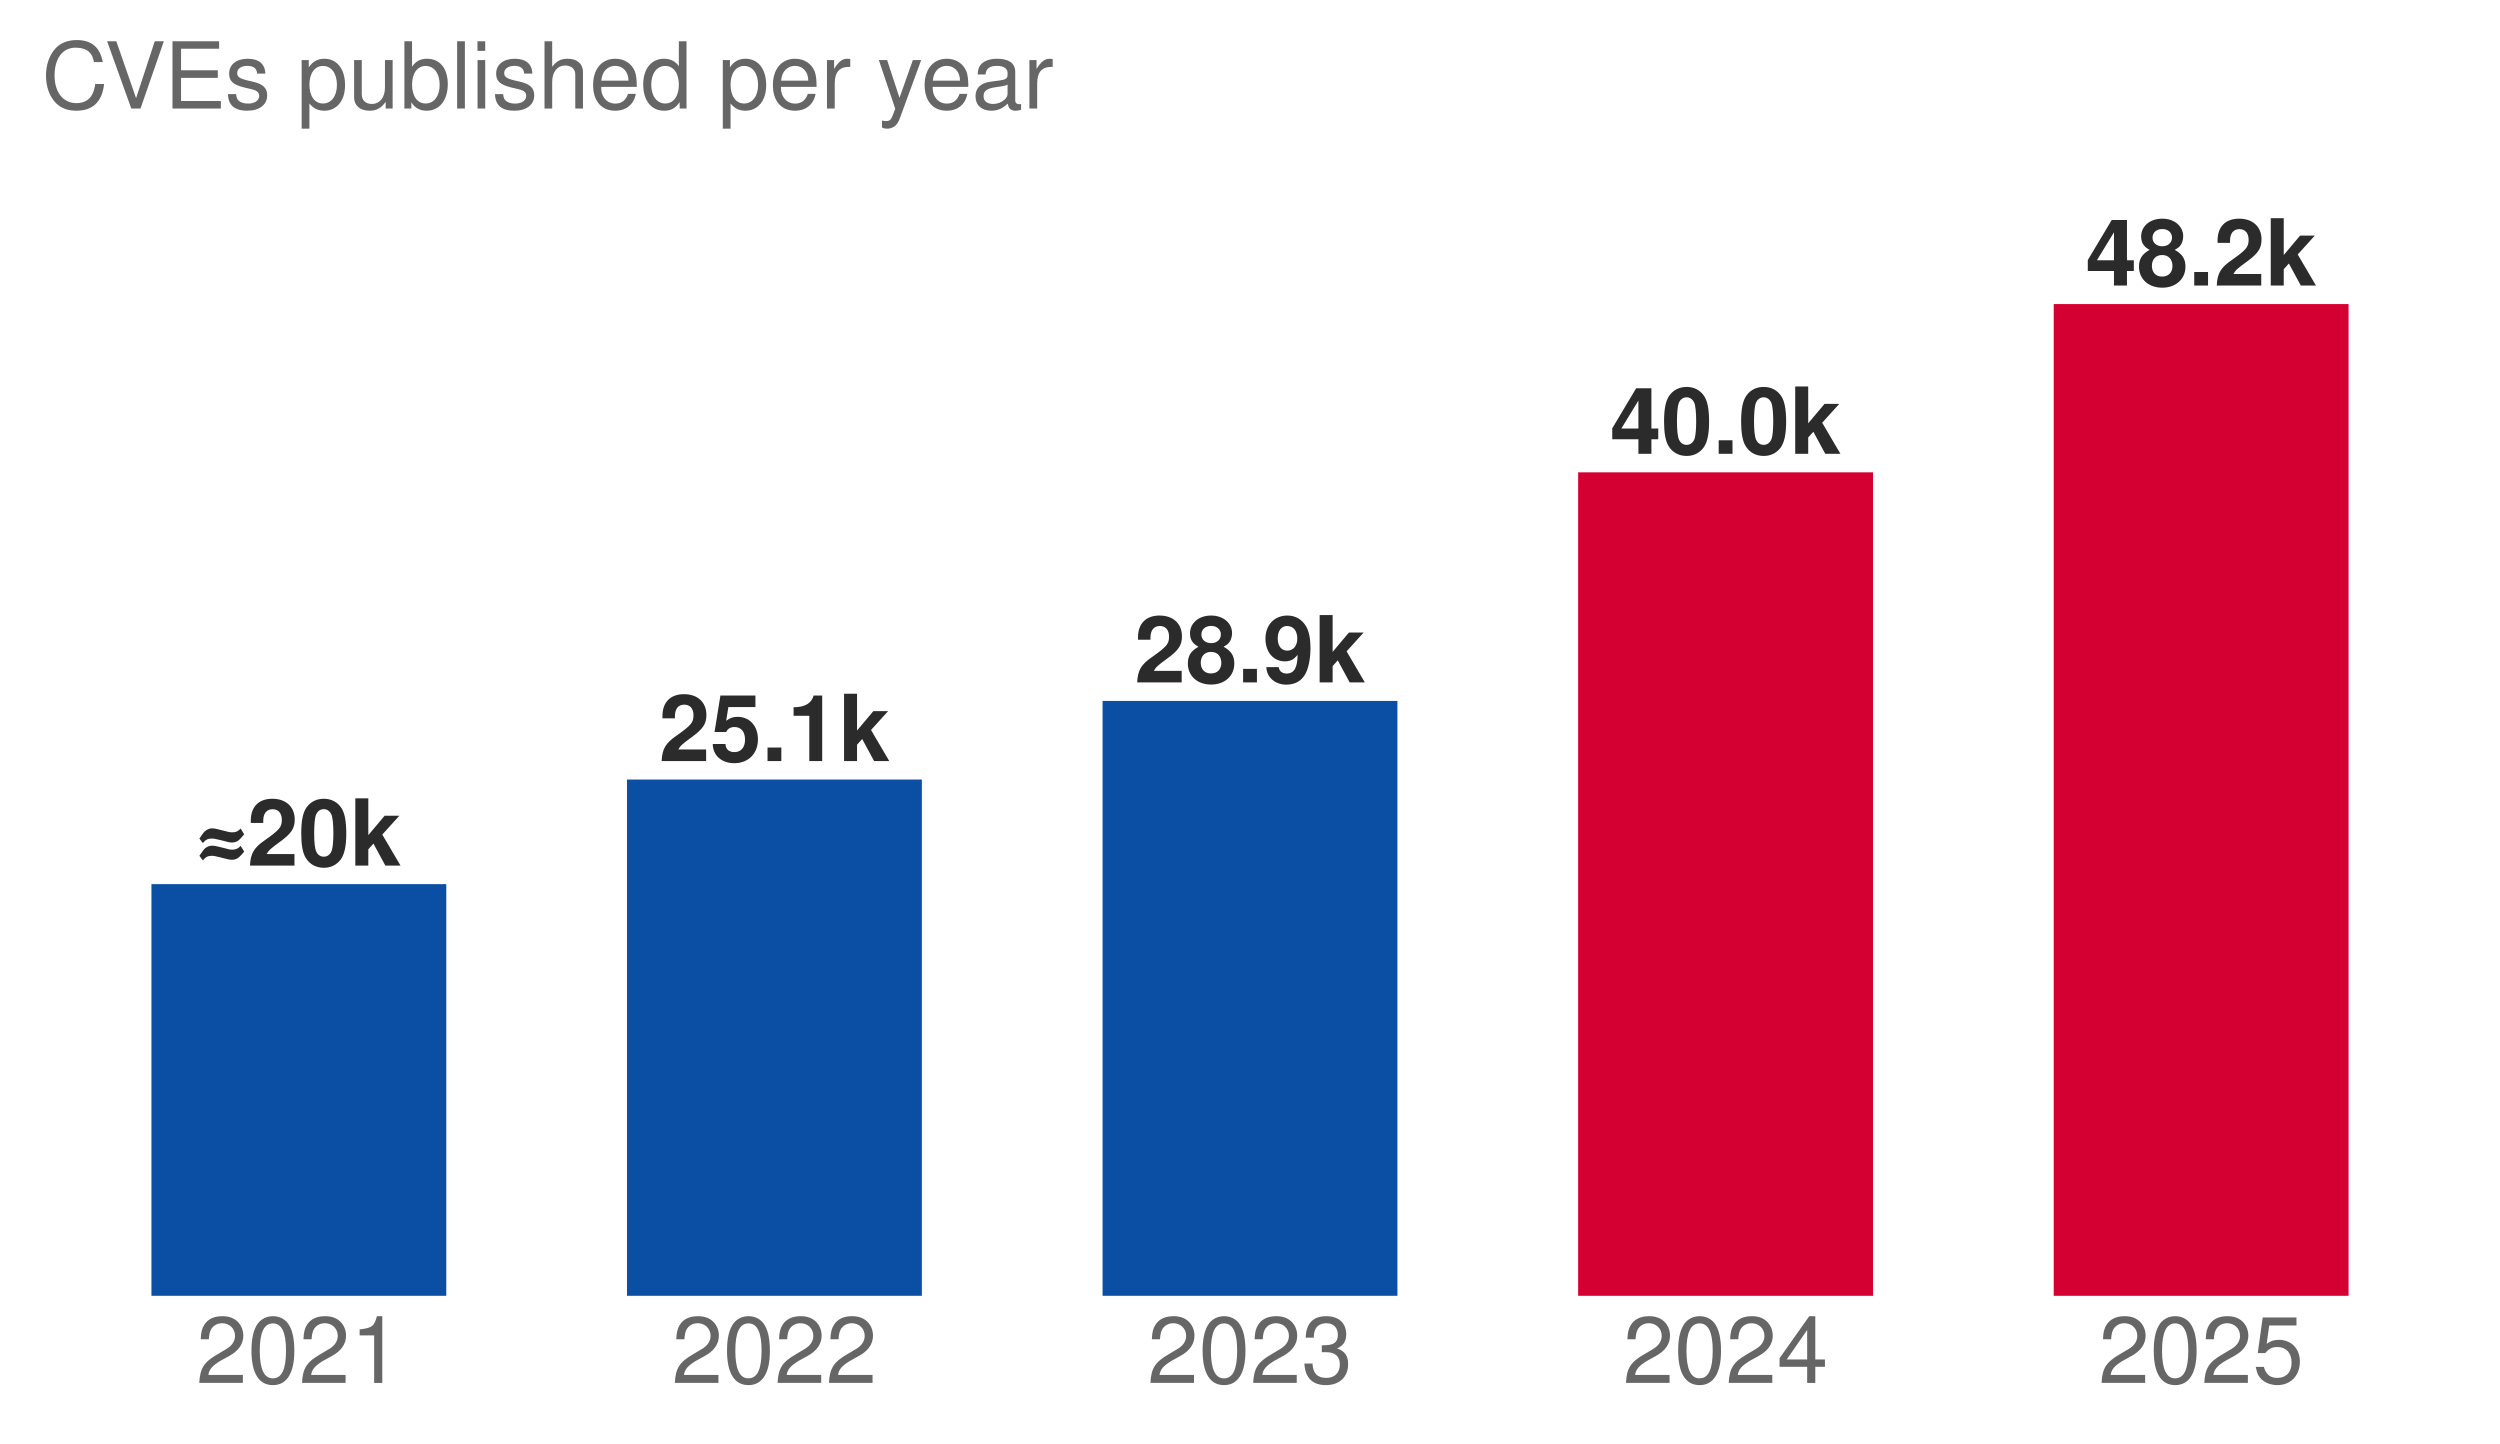
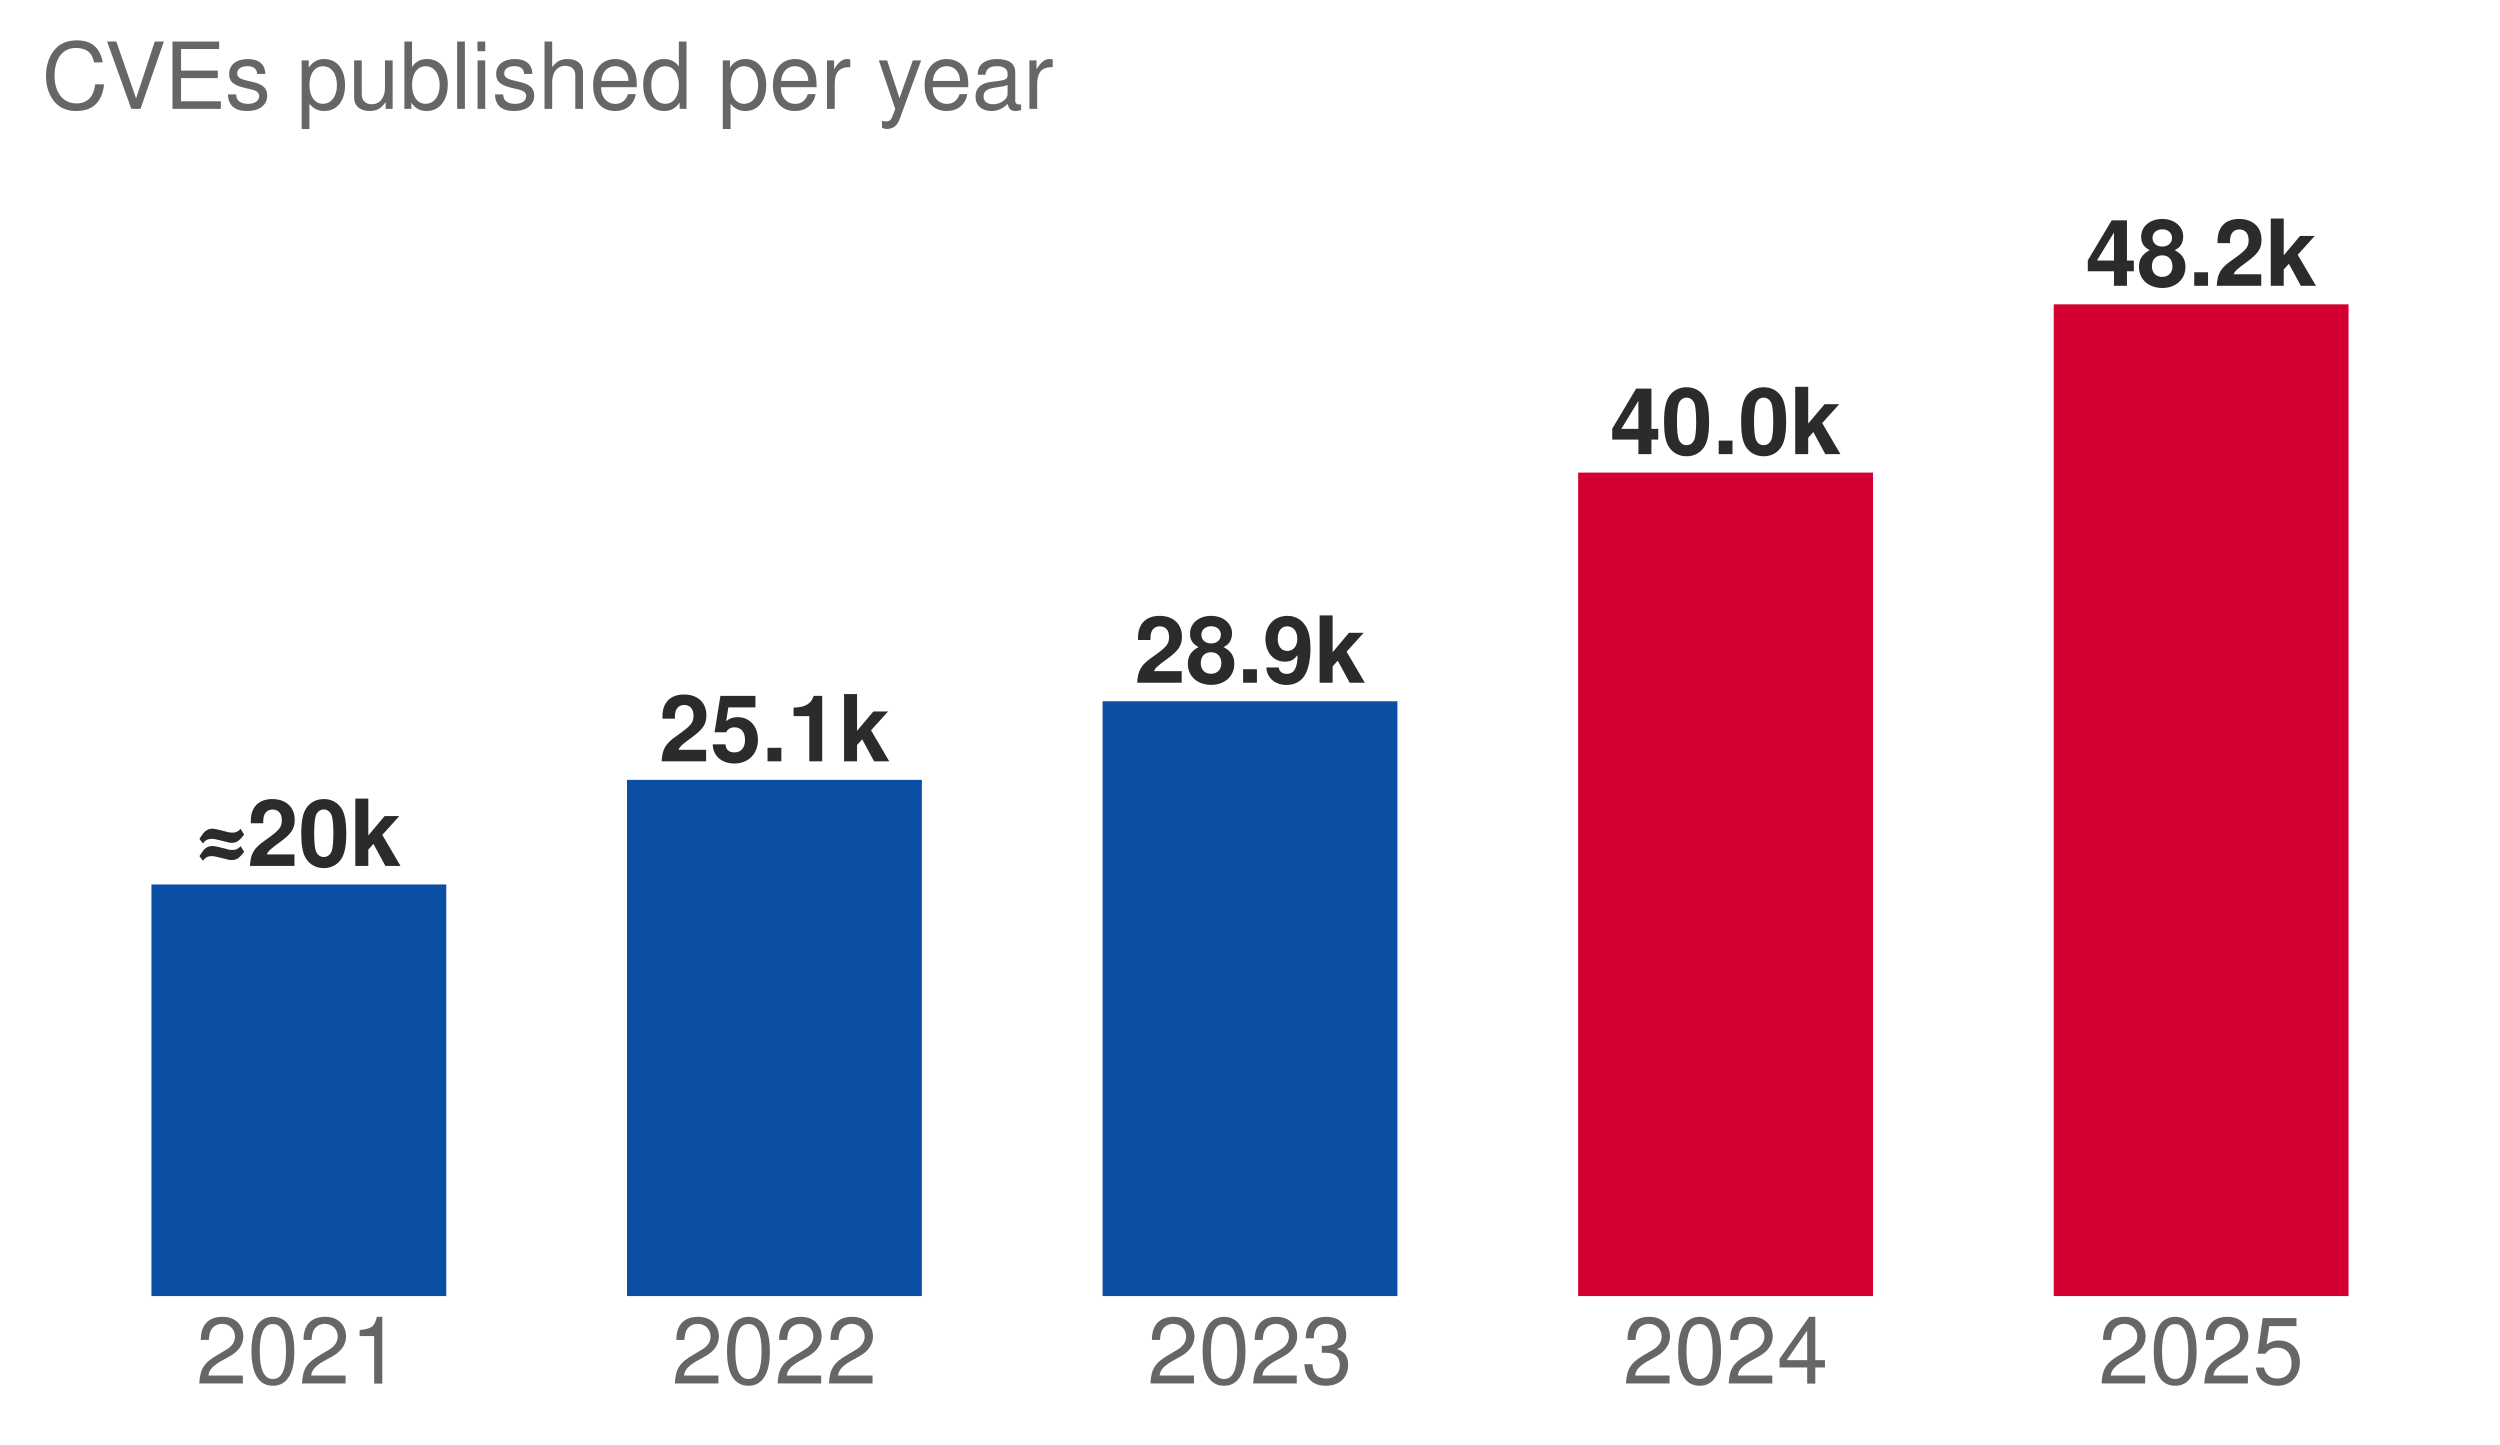
- <svg xmlns="http://www.w3.org/2000/svg" width="432.9pt" height="249.994pt" viewBox="0 0 432.9 249.994" version="1.1">
+ <svg xmlns="http://www.w3.org/2000/svg" width="432.9pt" height="250.148pt" viewBox="0 0 432.9 250.148" version="1.1">
  <defs>
    <style type="text/css">*{stroke-linejoin: round; stroke-linecap: butt}</style>
  </defs>
  <g id="figure_1">
    <g id="patch_1">
-       <path d="M 0 249.994  L 432.9 249.994  L 432.9 0  L 0 0  L 0 249.994  z " style="fill: none" />
+       <path d="M 0 250.148  L 432.9 250.148  L 432.9 0  L 0 0  L 0 250.148  z " style="fill: none" />
    </g>
    <g id="axes_1">
      <g id="patch_2">
-         <path d="M 7.2 224.379  L 425.7 224.379  L 425.7 24.795  L 7.2 24.795  L 7.2 224.379  z " style="fill: none" />
+         <path d="M 7.2 224.432  L 425.7 224.432  L 425.7 24.848  L 7.2 24.848  L 7.2 224.432  z " style="fill: none" />
      </g>
      <g id="patch_3">
-         <path d="M 26.223 224.379  L 77.279 224.379  L 77.279 153.099  L 26.223 153.099  z " clip-path="url(#p6335050f3c)" style="fill: #0a4fa3" />
+         <path d="M 26.223 224.432  L 77.279 224.432  L 77.279 153.152  L 26.223 153.152  z " clip-path="url(#p0805af65b6)" style="fill: #0a4fa3" />
      </g>
      <g id="patch_4">
-         <path d="M 108.572 224.379  L 159.629 224.379  L 159.629 134.99  L 108.572 134.99  z " clip-path="url(#p6335050f3c)" style="fill: #0a4fa3" />
+         <path d="M 108.572 224.432  L 159.629 224.432  L 159.629 135.044  L 108.572 135.044  z " clip-path="url(#p0805af65b6)" style="fill: #0a4fa3" />
      </g>
      <g id="patch_5">
-         <path d="M 190.922 224.379  L 241.978 224.379  L 241.978 121.372  L 190.922 121.372  z " clip-path="url(#p6335050f3c)" style="fill: #0a4fa3" />
+         <path d="M 190.922 224.432  L 241.978 224.432  L 241.978 121.426  L 190.922 121.426  z " clip-path="url(#p0805af65b6)" style="fill: #0a4fa3" />
      </g>
      <g id="patch_6">
-         <path d="M 273.271 224.379  L 324.328 224.379  L 324.328 81.787  L 273.271 81.787  z " clip-path="url(#p6335050f3c)" style="fill: #d50032" />
+         <path d="M 273.271 224.432  L 324.328 224.432  L 324.328 81.84  L 273.271 81.84  z " clip-path="url(#p0805af65b6)" style="fill: #d50032" />
      </g>
      <g id="patch_7">
-         <path d="M 355.621 224.379  L 406.677 224.379  L 406.677 52.648  L 355.621 52.648  z " clip-path="url(#p6335050f3c)" style="fill: #d50032" />
+         <path d="M 355.621 224.432  L 406.677 224.432  L 406.677 52.701  L 355.621 52.701  z " clip-path="url(#p0805af65b6)" style="fill: #d50032" />
      </g>
      <g id="matplotlib.axis_1">
        <g id="xtick_1">
          <g id="line2d_1" />
          <g id="text_1">
-             <text style="font-size: 16px; font-family: 'Helvetica Neue', 'Helvetica', 'Arial', 'Liberation Sans', sans-serif; text-anchor: middle; fill: #656665" x="51.751" y="239.474" transform="rotate(-0 51.75106 239.474)">2021</text>
+             <text style="font-size: 16px; font-family: 'Helvetica Neue', 'Helvetica', 'Arial', 'Liberation Sans', sans-serif; text-anchor: middle; fill: #656665" x="51.751" y="239.581" transform="rotate(-0 51.75106 239.5809)">2021</text>
          </g>
        </g>
        <g id="xtick_2">
          <g id="line2d_2" />
          <g id="text_2">
-             <text style="font-size: 16px; font-family: 'Helvetica Neue', 'Helvetica', 'Arial', 'Liberation Sans', sans-serif; text-anchor: middle; fill: #656665" x="134.101" y="239.474" transform="rotate(-0 134.1005 239.474)">2022</text>
+             <text style="font-size: 16px; font-family: 'Helvetica Neue', 'Helvetica', 'Arial', 'Liberation Sans', sans-serif; text-anchor: middle; fill: #656665" x="134.101" y="239.581" transform="rotate(-0 134.1005 239.5809)">2022</text>
          </g>
        </g>
        <g id="xtick_3">
          <g id="line2d_3" />
          <g id="text_3">
-             <text style="font-size: 16px; font-family: 'Helvetica Neue', 'Helvetica', 'Arial', 'Liberation Sans', sans-serif; text-anchor: middle; fill: #656665" x="216.45" y="239.474" transform="rotate(-0 216.45 239.474)">2023</text>
+             <text style="font-size: 16px; font-family: 'Helvetica Neue', 'Helvetica', 'Arial', 'Liberation Sans', sans-serif; text-anchor: middle; fill: #656665" x="216.45" y="239.581" transform="rotate(-0 216.45 239.5809)">2023</text>
          </g>
        </g>
        <g id="xtick_4">
          <g id="line2d_4" />
          <g id="text_4">
-             <text style="font-size: 16px; font-family: 'Helvetica Neue', 'Helvetica', 'Arial', 'Liberation Sans', sans-serif; text-anchor: middle; fill: #656665" x="298.799" y="239.474" transform="rotate(-0 298.7995 239.474)">2024</text>
+             <text style="font-size: 16px; font-family: 'Helvetica Neue', 'Helvetica', 'Arial', 'Liberation Sans', sans-serif; text-anchor: middle; fill: #656665" x="298.799" y="239.581" transform="rotate(-0 298.7995 239.5809)">2024</text>
          </g>
        </g>
        <g id="xtick_5">
          <g id="line2d_5" />
          <g id="text_5">
-             <text style="font-size: 16px; font-family: 'Helvetica Neue', 'Helvetica', 'Arial', 'Liberation Sans', sans-serif; text-anchor: middle; fill: #656665" x="381.149" y="239.474" transform="rotate(-0 381.1489 239.474)">2025</text>
+             <text style="font-size: 16px; font-family: 'Helvetica Neue', 'Helvetica', 'Arial', 'Liberation Sans', sans-serif; text-anchor: middle; fill: #656665" x="381.149" y="239.581" transform="rotate(-0 381.1489 239.5809)">2025</text>
          </g>
        </g>
      </g>
      <g id="matplotlib.axis_2" />
      <g id="text_6">
-         <text style="font-weight: 700; font-size: 16px; font-family: 'Helvetica Neue', 'Helvetica', 'Arial', 'Liberation Sans', sans-serif; text-anchor: middle; fill: #2b2b2b" x="51.751" y="149.891" transform="rotate(-0 51.75106 149.8914)">≈20k</text>
+         <text style="font-weight: 700; font-size: 16px; font-family: 'Helvetica Neue', 'Helvetica', 'Arial', 'Liberation Sans', sans-serif; text-anchor: middle; fill: #2b2b2b" x="51.751" y="149.945" transform="rotate(-0 51.75106 149.9448)">≈20k</text>
      </g>
      <g id="text_7">
-         <text style="font-weight: 700; font-size: 16px; font-family: 'Helvetica Neue', 'Helvetica', 'Arial', 'Liberation Sans', sans-serif; text-anchor: middle; fill: #2b2b2b" x="134.101" y="131.783" transform="rotate(-0 134.1005 131.7827)">25.1k</text>
+         <text style="font-weight: 700; font-size: 16px; font-family: 'Helvetica Neue', 'Helvetica', 'Arial', 'Liberation Sans', sans-serif; text-anchor: middle; fill: #2b2b2b" x="134.101" y="131.836" transform="rotate(-0 134.1005 131.8362)">25.1k</text>
      </g>
      <g id="text_8">
-         <text style="font-weight: 700; font-size: 16px; font-family: 'Helvetica Neue', 'Helvetica', 'Arial', 'Liberation Sans', sans-serif; text-anchor: middle; fill: #2b2b2b" x="216.45" y="118.165" transform="rotate(-0 216.45 118.1647)">28.9k</text>
+         <text style="font-weight: 700; font-size: 16px; font-family: 'Helvetica Neue', 'Helvetica', 'Arial', 'Liberation Sans', sans-serif; text-anchor: middle; fill: #2b2b2b" x="216.45" y="118.218" transform="rotate(-0 216.45 118.2181)">28.9k</text>
      </g>
      <g id="text_9">
-         <text style="font-weight: 700; font-size: 16px; font-family: 'Helvetica Neue', 'Helvetica', 'Arial', 'Liberation Sans', sans-serif; text-anchor: middle; fill: #2b2b2b" x="298.799" y="78.579" transform="rotate(-0 298.7995 78.57932)">40.0k</text>
+         <text style="font-weight: 700; font-size: 16px; font-family: 'Helvetica Neue', 'Helvetica', 'Arial', 'Liberation Sans', sans-serif; text-anchor: middle; fill: #2b2b2b" x="298.799" y="78.633" transform="rotate(-0 298.7995 78.63276)">40.0k</text>
      </g>
      <g id="text_10">
-         <text style="font-weight: 700; font-size: 16px; font-family: 'Helvetica Neue', 'Helvetica', 'Arial', 'Liberation Sans', sans-serif; text-anchor: middle; fill: #2b2b2b" x="381.149" y="49.44" transform="rotate(-0 381.1489 49.44006)">48.2k</text>
+         <text style="font-weight: 700; font-size: 16px; font-family: 'Helvetica Neue', 'Helvetica', 'Arial', 'Liberation Sans', sans-serif; text-anchor: middle; fill: #2b2b2b" x="381.149" y="49.493" transform="rotate(-0 381.1489 49.4935)">48.2k</text>
      </g>
      <g id="text_11">
-         <text style="font-size: 16px; font-family: 'Helvetica Neue', 'Helvetica', 'Arial', 'Liberation Sans', sans-serif; text-anchor: start; fill: #656665" x="7.2" y="18.795" transform="rotate(-0 7.2 18.795)">CVEs published per year</text>
+         <text style="font-size: 16px; font-family: 'Helvetica Neue', 'Helvetica', 'Arial', 'Liberation Sans', sans-serif; text-anchor: start; fill: #656665" x="7.2" y="18.848" transform="rotate(-0 7.2 18.84844)">CVEs published per year</text>
      </g>
    </g>
  </g>
  <defs>
-     <clipPath id="p6335050f3c">
-       <rect x="7.2" y="24.795" width="418.5" height="199.584" />
+     <clipPath id="p0805af65b6">
+       <rect x="7.2" y="24.848" width="418.5" height="199.584" />
    </clipPath>
  </defs>
</svg>
